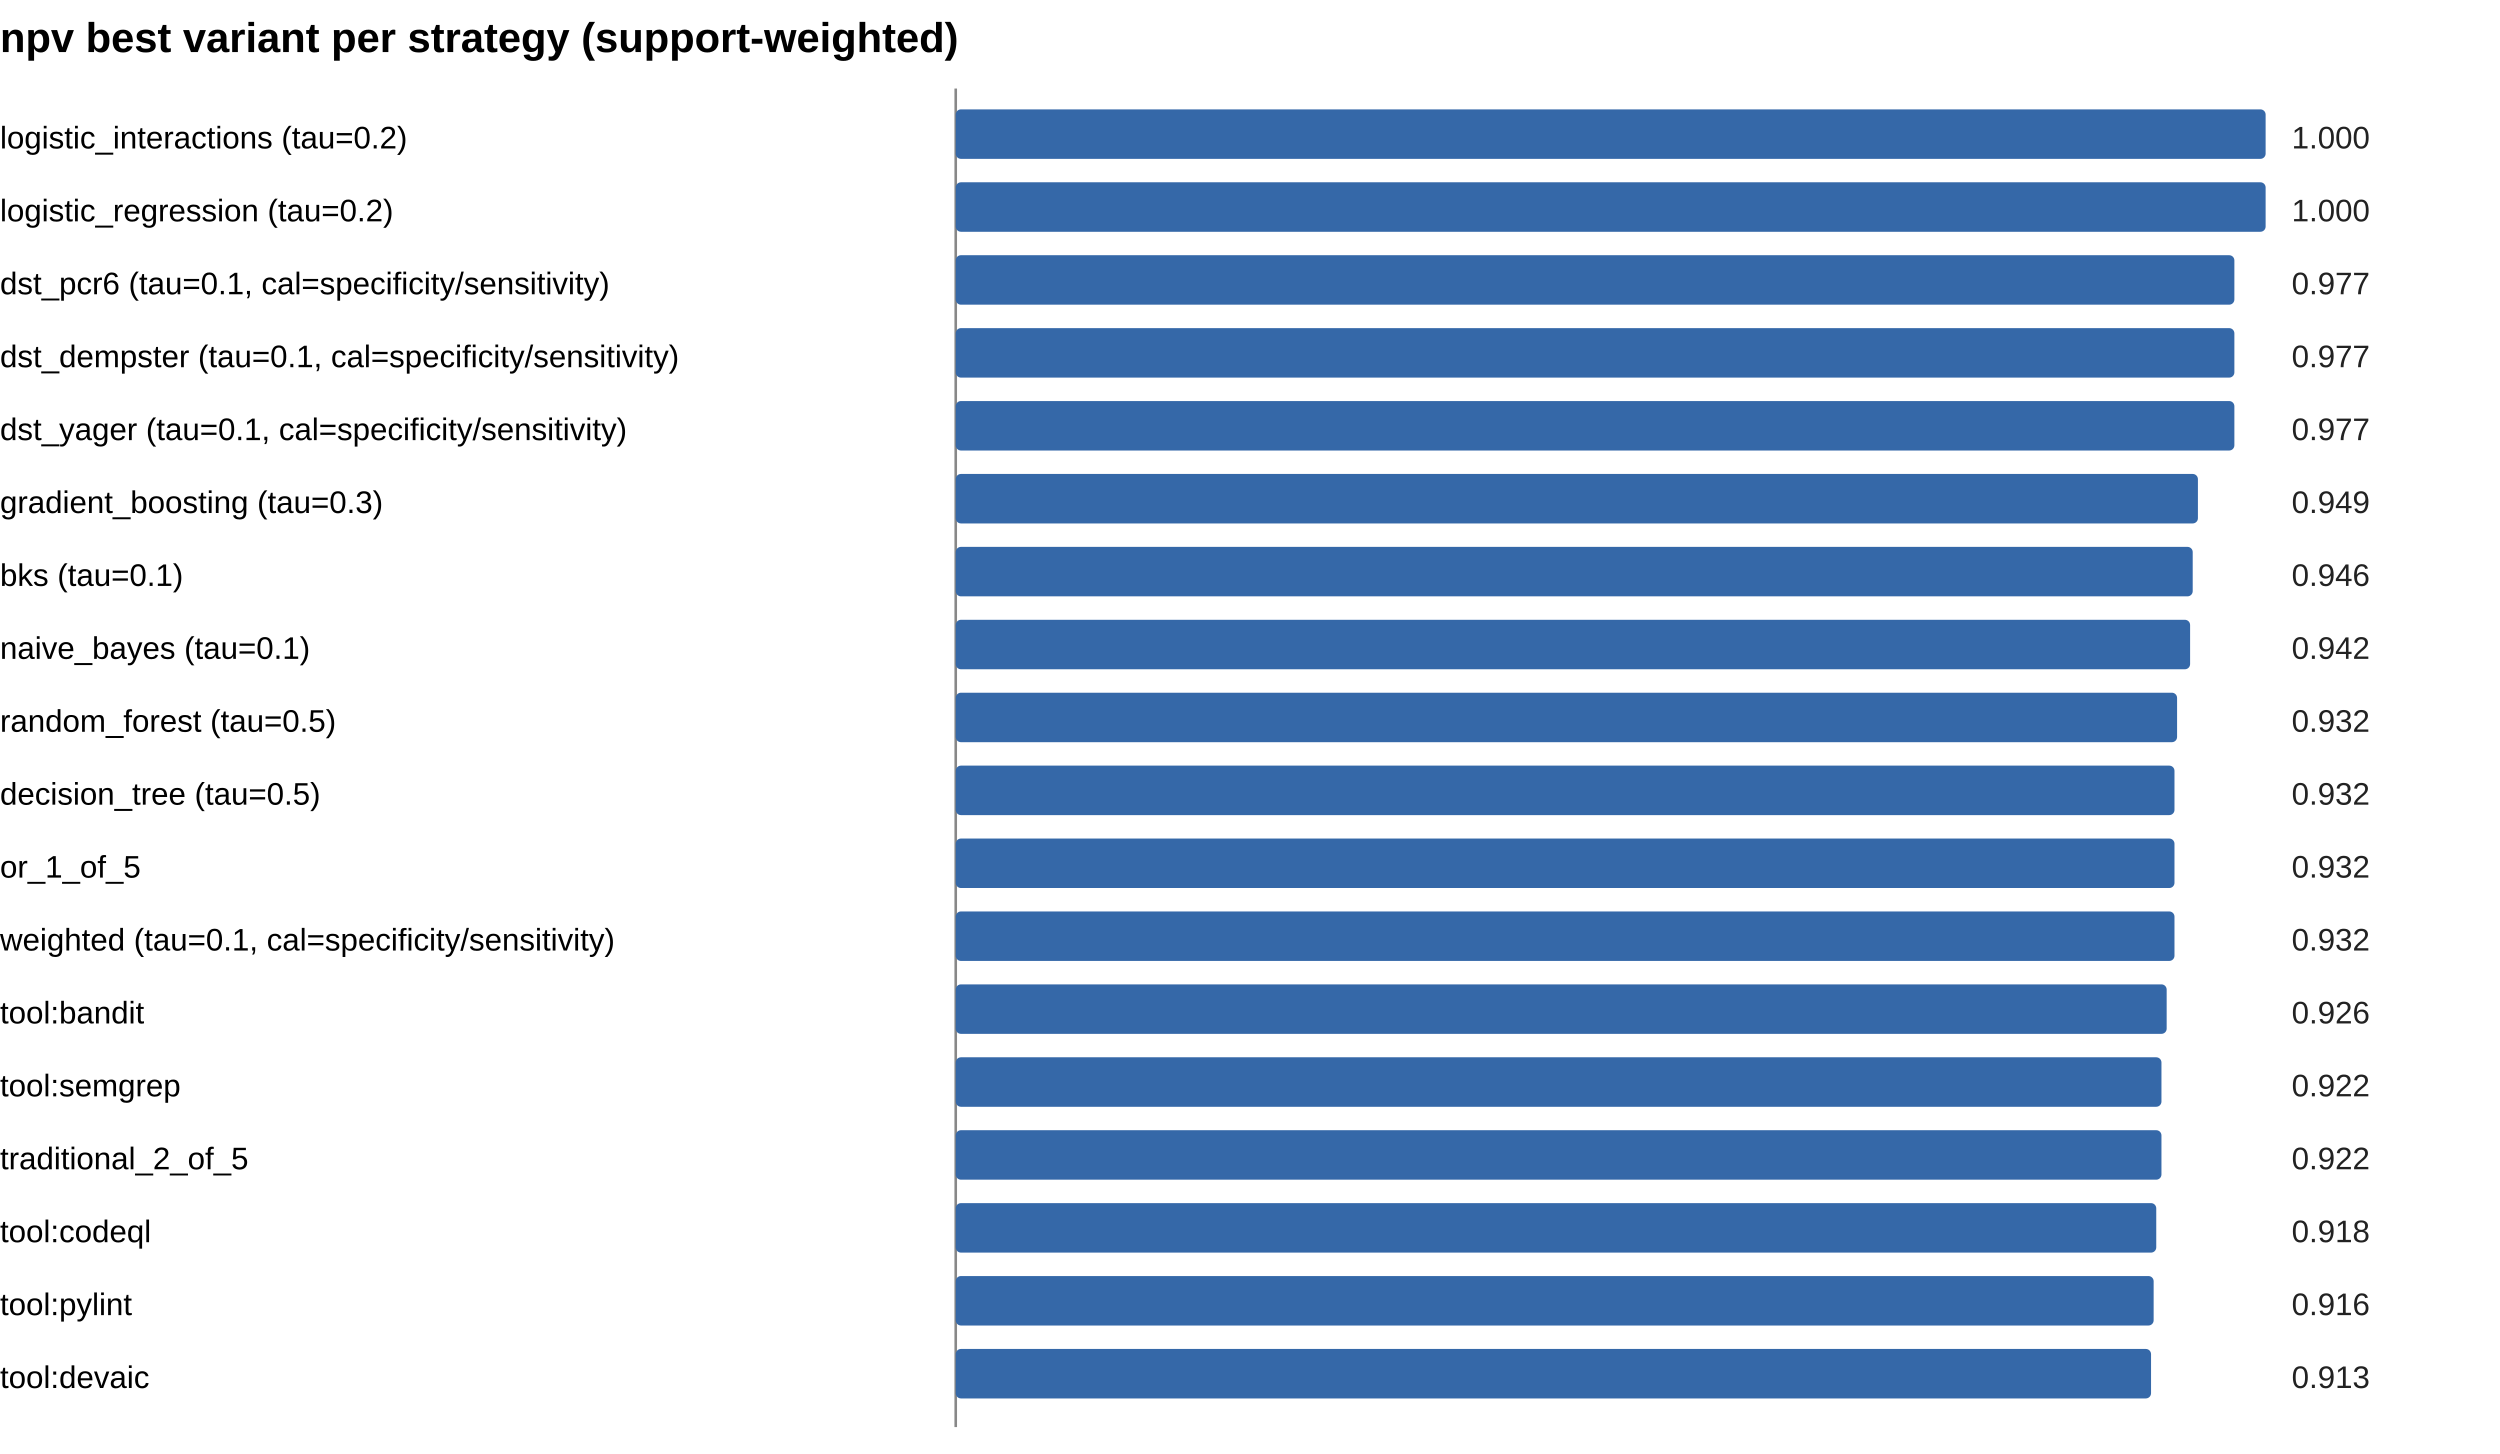
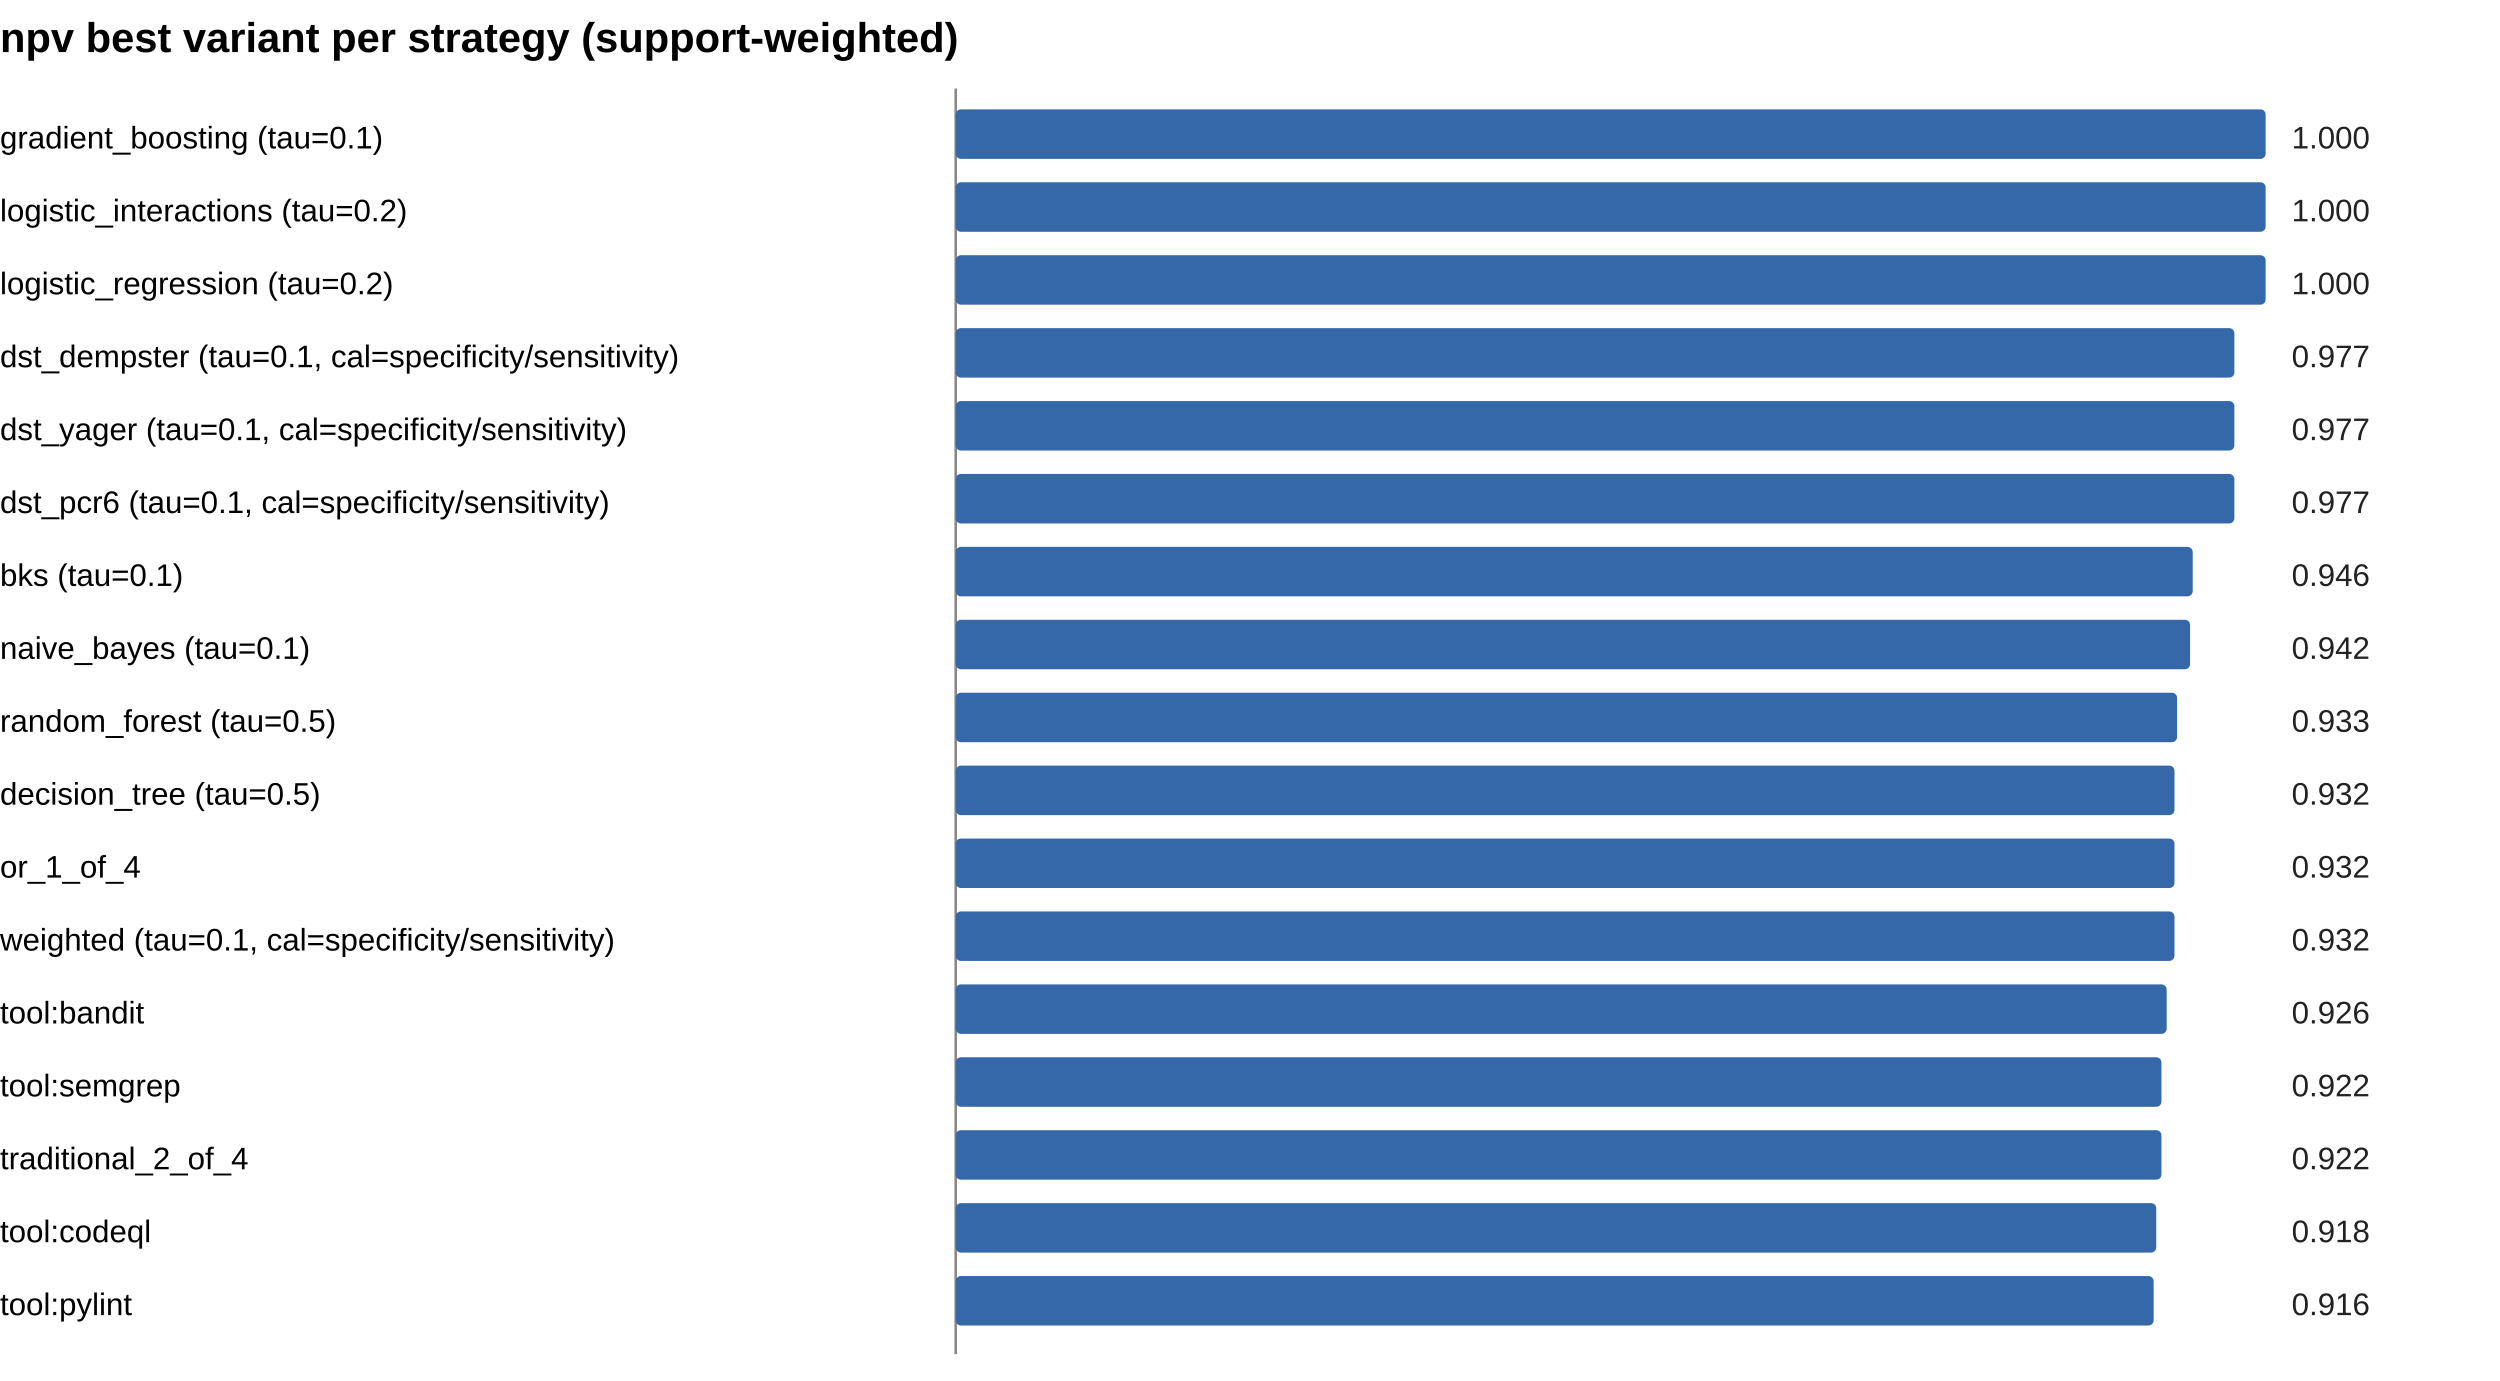
- <svg xmlns="http://www.w3.org/2000/svg" width="960" height="558" viewBox="0 0 960 558">
+ <svg xmlns="http://www.w3.org/2000/svg" width="960" height="530" viewBox="0 0 960 530">
  <style>text{font-family:Arial,sans-serif;font-size:12px}.t{font-size:16px;font-weight:700}.ax{stroke:#888;stroke-width:1}.bar{fill:#3568a8}.v{fill:#222}</style>
  <text class="t" x="0" y="20">npv best variant per strategy (support-weighted)</text>
-   <line class="ax" x1="367" y1="34" x2="367" y2="548" />
-   <text x="0" y="57">logistic_interactions (tau=0.2)</text>
+   <line class="ax" x1="367" y1="34" x2="367" y2="520" />
+   <text x="0" y="57">gradient_boosting (tau=0.1)</text>
  <rect class="bar" x="367" y="42" width="503" height="19" rx="2" />
  <text class="v" x="880" y="57">1.000</text>
-   <text x="0" y="85">logistic_regression (tau=0.2)</text>
+   <text x="0" y="85">logistic_interactions (tau=0.2)</text>
  <rect class="bar" x="367" y="70" width="503" height="19" rx="2" />
  <text class="v" x="880" y="85">1.000</text>
-   <text x="0" y="113">dst_pcr6 (tau=0.1, cal=specificity/sensitivity)</text>
-   <rect class="bar" x="367" y="98" width="491" height="19" rx="2" />
-   <text class="v" x="880" y="113">0.977</text>
+   <text x="0" y="113">logistic_regression (tau=0.2)</text>
+   <rect class="bar" x="367" y="98" width="503" height="19" rx="2" />
+   <text class="v" x="880" y="113">1.000</text>
  <text x="0" y="141">dst_dempster (tau=0.1, cal=specificity/sensitivity)</text>
  <rect class="bar" x="367" y="126" width="491" height="19" rx="2" />
  <text class="v" x="880" y="141">0.977</text>
  <text x="0" y="169">dst_yager (tau=0.1, cal=specificity/sensitivity)</text>
  <rect class="bar" x="367" y="154" width="491" height="19" rx="2" />
  <text class="v" x="880" y="169">0.977</text>
-   <text x="0" y="197">gradient_boosting (tau=0.3)</text>
-   <rect class="bar" x="367" y="182" width="477" height="19" rx="2" />
-   <text class="v" x="880" y="197">0.949</text>
+   <text x="0" y="197">dst_pcr6 (tau=0.1, cal=specificity/sensitivity)</text>
+   <rect class="bar" x="367" y="182" width="491" height="19" rx="2" />
+   <text class="v" x="880" y="197">0.977</text>
  <text x="0" y="225">bks (tau=0.1)</text>
  <rect class="bar" x="367" y="210" width="475" height="19" rx="2" />
  <text class="v" x="880" y="225">0.946</text>
  <text x="0" y="253">naive_bayes (tau=0.1)</text>
  <rect class="bar" x="367" y="238" width="474" height="19" rx="2" />
  <text class="v" x="880" y="253">0.942</text>
  <text x="0" y="281">random_forest (tau=0.5)</text>
  <rect class="bar" x="367" y="266" width="469" height="19" rx="2" />
-   <text class="v" x="880" y="281">0.932</text>
+   <text class="v" x="880" y="281">0.933</text>
  <text x="0" y="309">decision_tree (tau=0.5)</text>
  <rect class="bar" x="367" y="294" width="468" height="19" rx="2" />
  <text class="v" x="880" y="309">0.932</text>
-   <text x="0" y="337">or_1_of_5</text>
+   <text x="0" y="337">or_1_of_4</text>
  <rect class="bar" x="367" y="322" width="468" height="19" rx="2" />
  <text class="v" x="880" y="337">0.932</text>
  <text x="0" y="365">weighted (tau=0.1, cal=specificity/sensitivity)</text>
  <rect class="bar" x="367" y="350" width="468" height="19" rx="2" />
  <text class="v" x="880" y="365">0.932</text>
  <text x="0" y="393">tool:bandit</text>
  <rect class="bar" x="367" y="378" width="465" height="19" rx="2" />
  <text class="v" x="880" y="393">0.926</text>
  <text x="0" y="421">tool:semgrep</text>
  <rect class="bar" x="367" y="406" width="463" height="19" rx="2" />
  <text class="v" x="880" y="421">0.922</text>
-   <text x="0" y="449">traditional_2_of_5</text>
+   <text x="0" y="449">traditional_2_of_4</text>
  <rect class="bar" x="367" y="434" width="463" height="19" rx="2" />
  <text class="v" x="880" y="449">0.922</text>
  <text x="0" y="477">tool:codeql</text>
  <rect class="bar" x="367" y="462" width="461" height="19" rx="2" />
  <text class="v" x="880" y="477">0.918</text>
  <text x="0" y="505">tool:pylint</text>
  <rect class="bar" x="367" y="490" width="460" height="19" rx="2" />
  <text class="v" x="880" y="505">0.916</text>
-   <text x="0" y="533">tool:devaic</text>
-   <rect class="bar" x="367" y="518" width="459" height="19" rx="2" />
-   <text class="v" x="880" y="533">0.913</text>
</svg>
